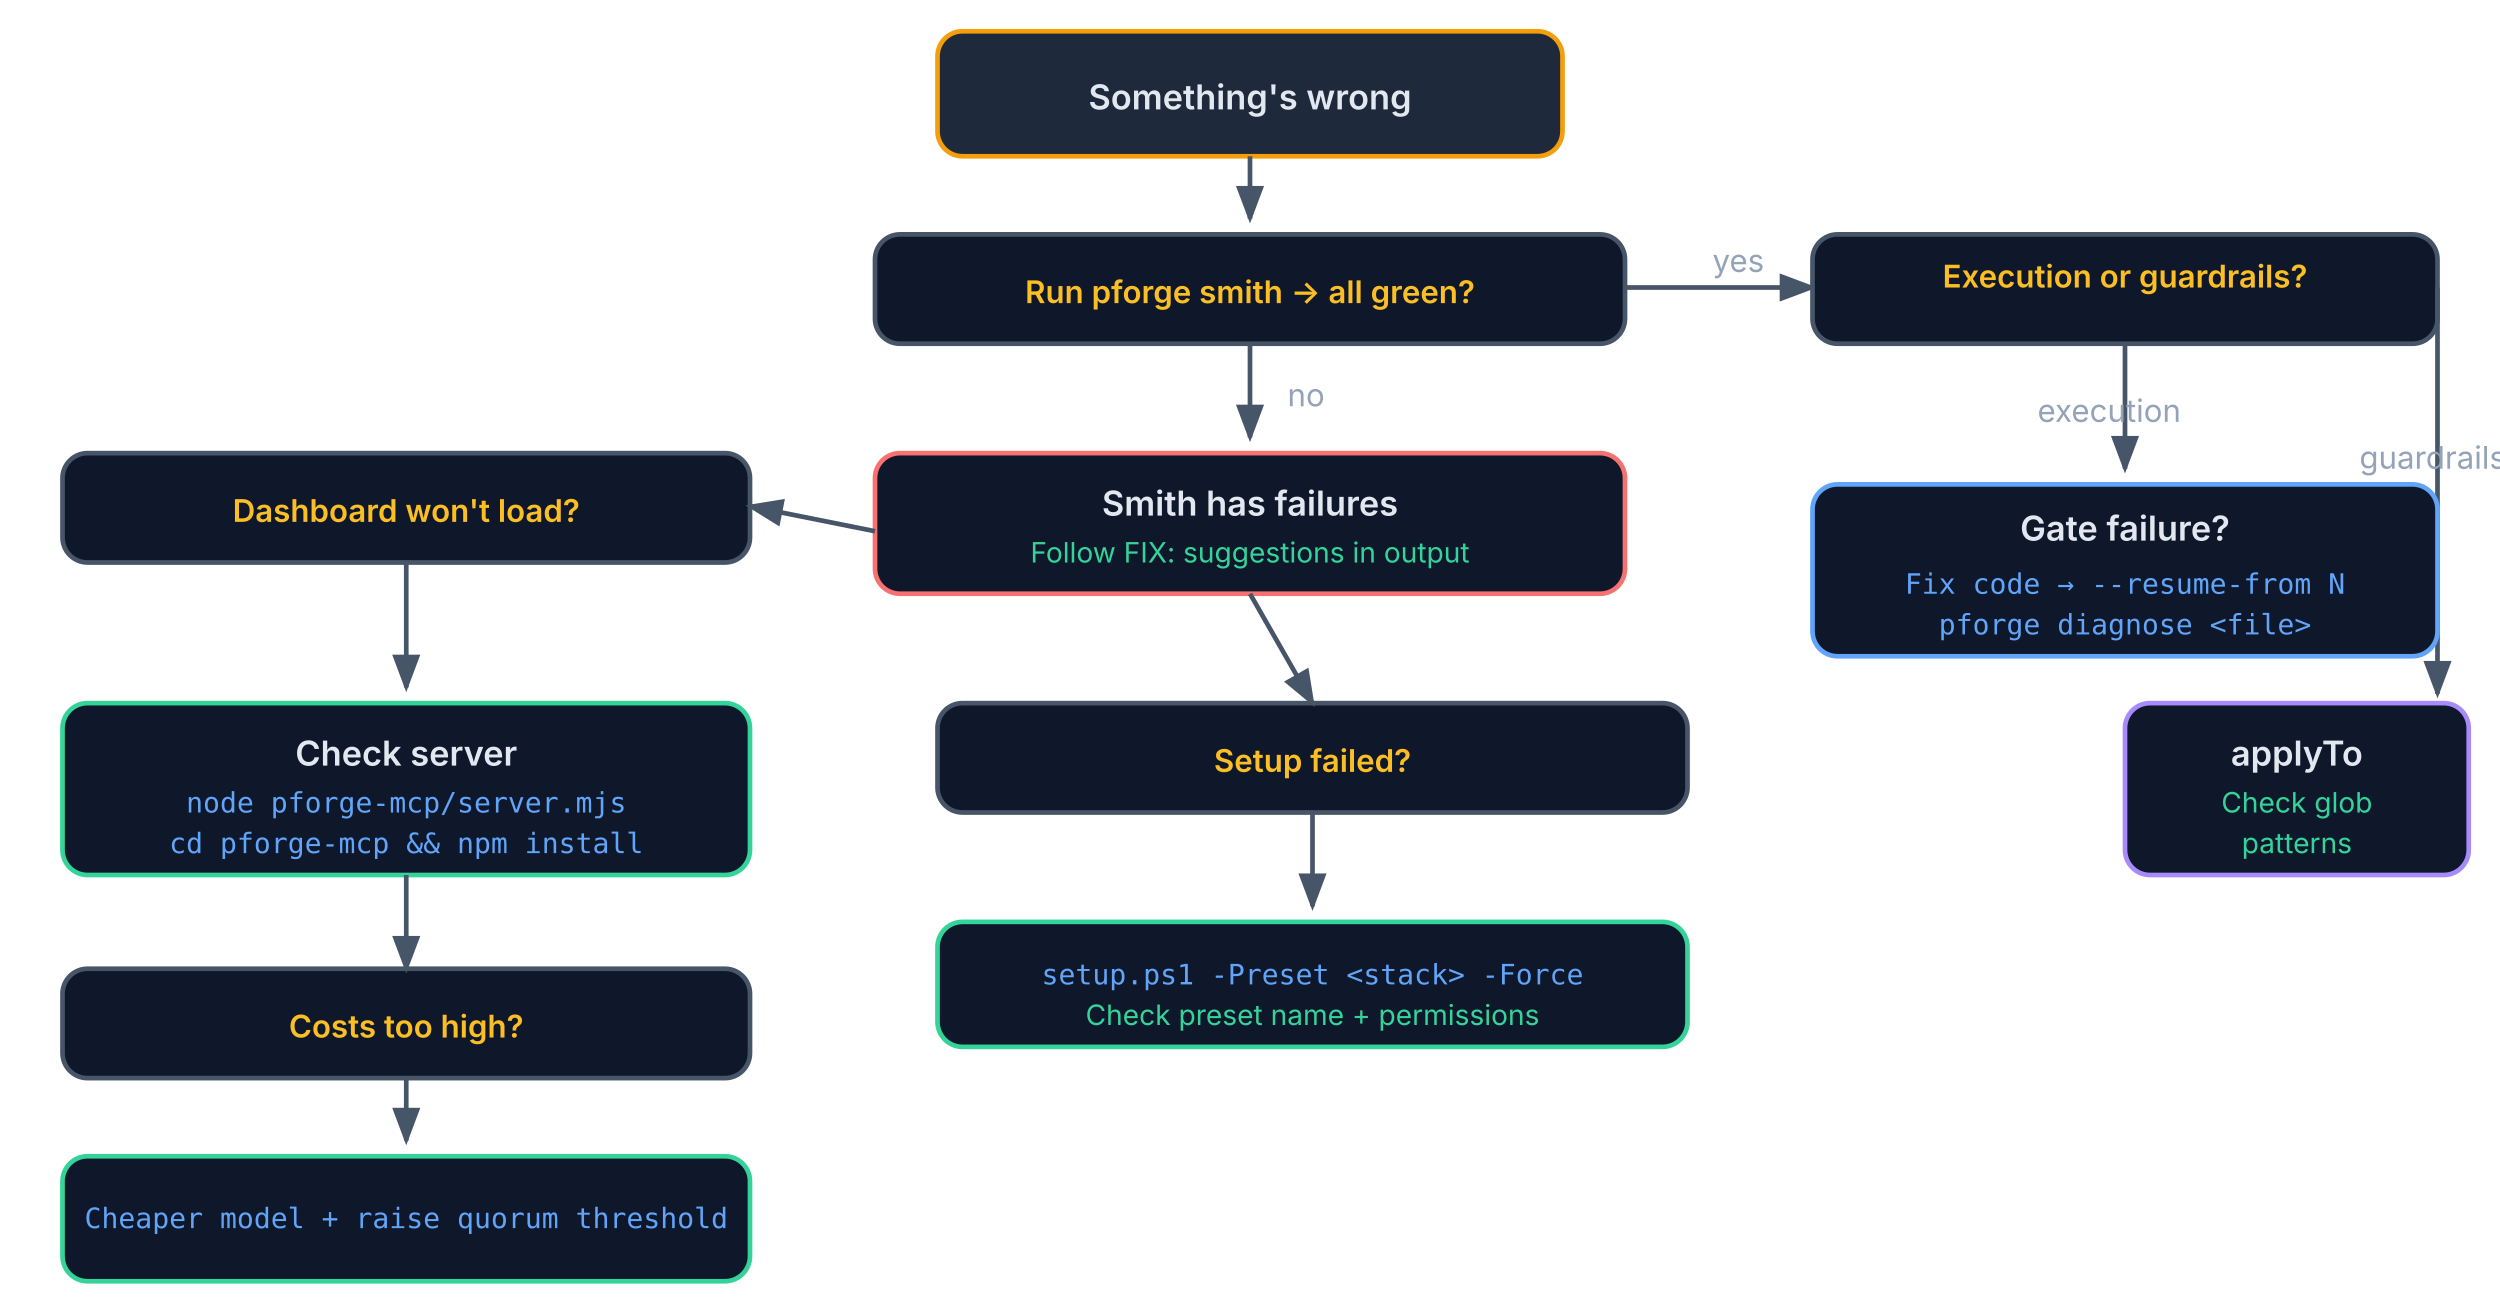
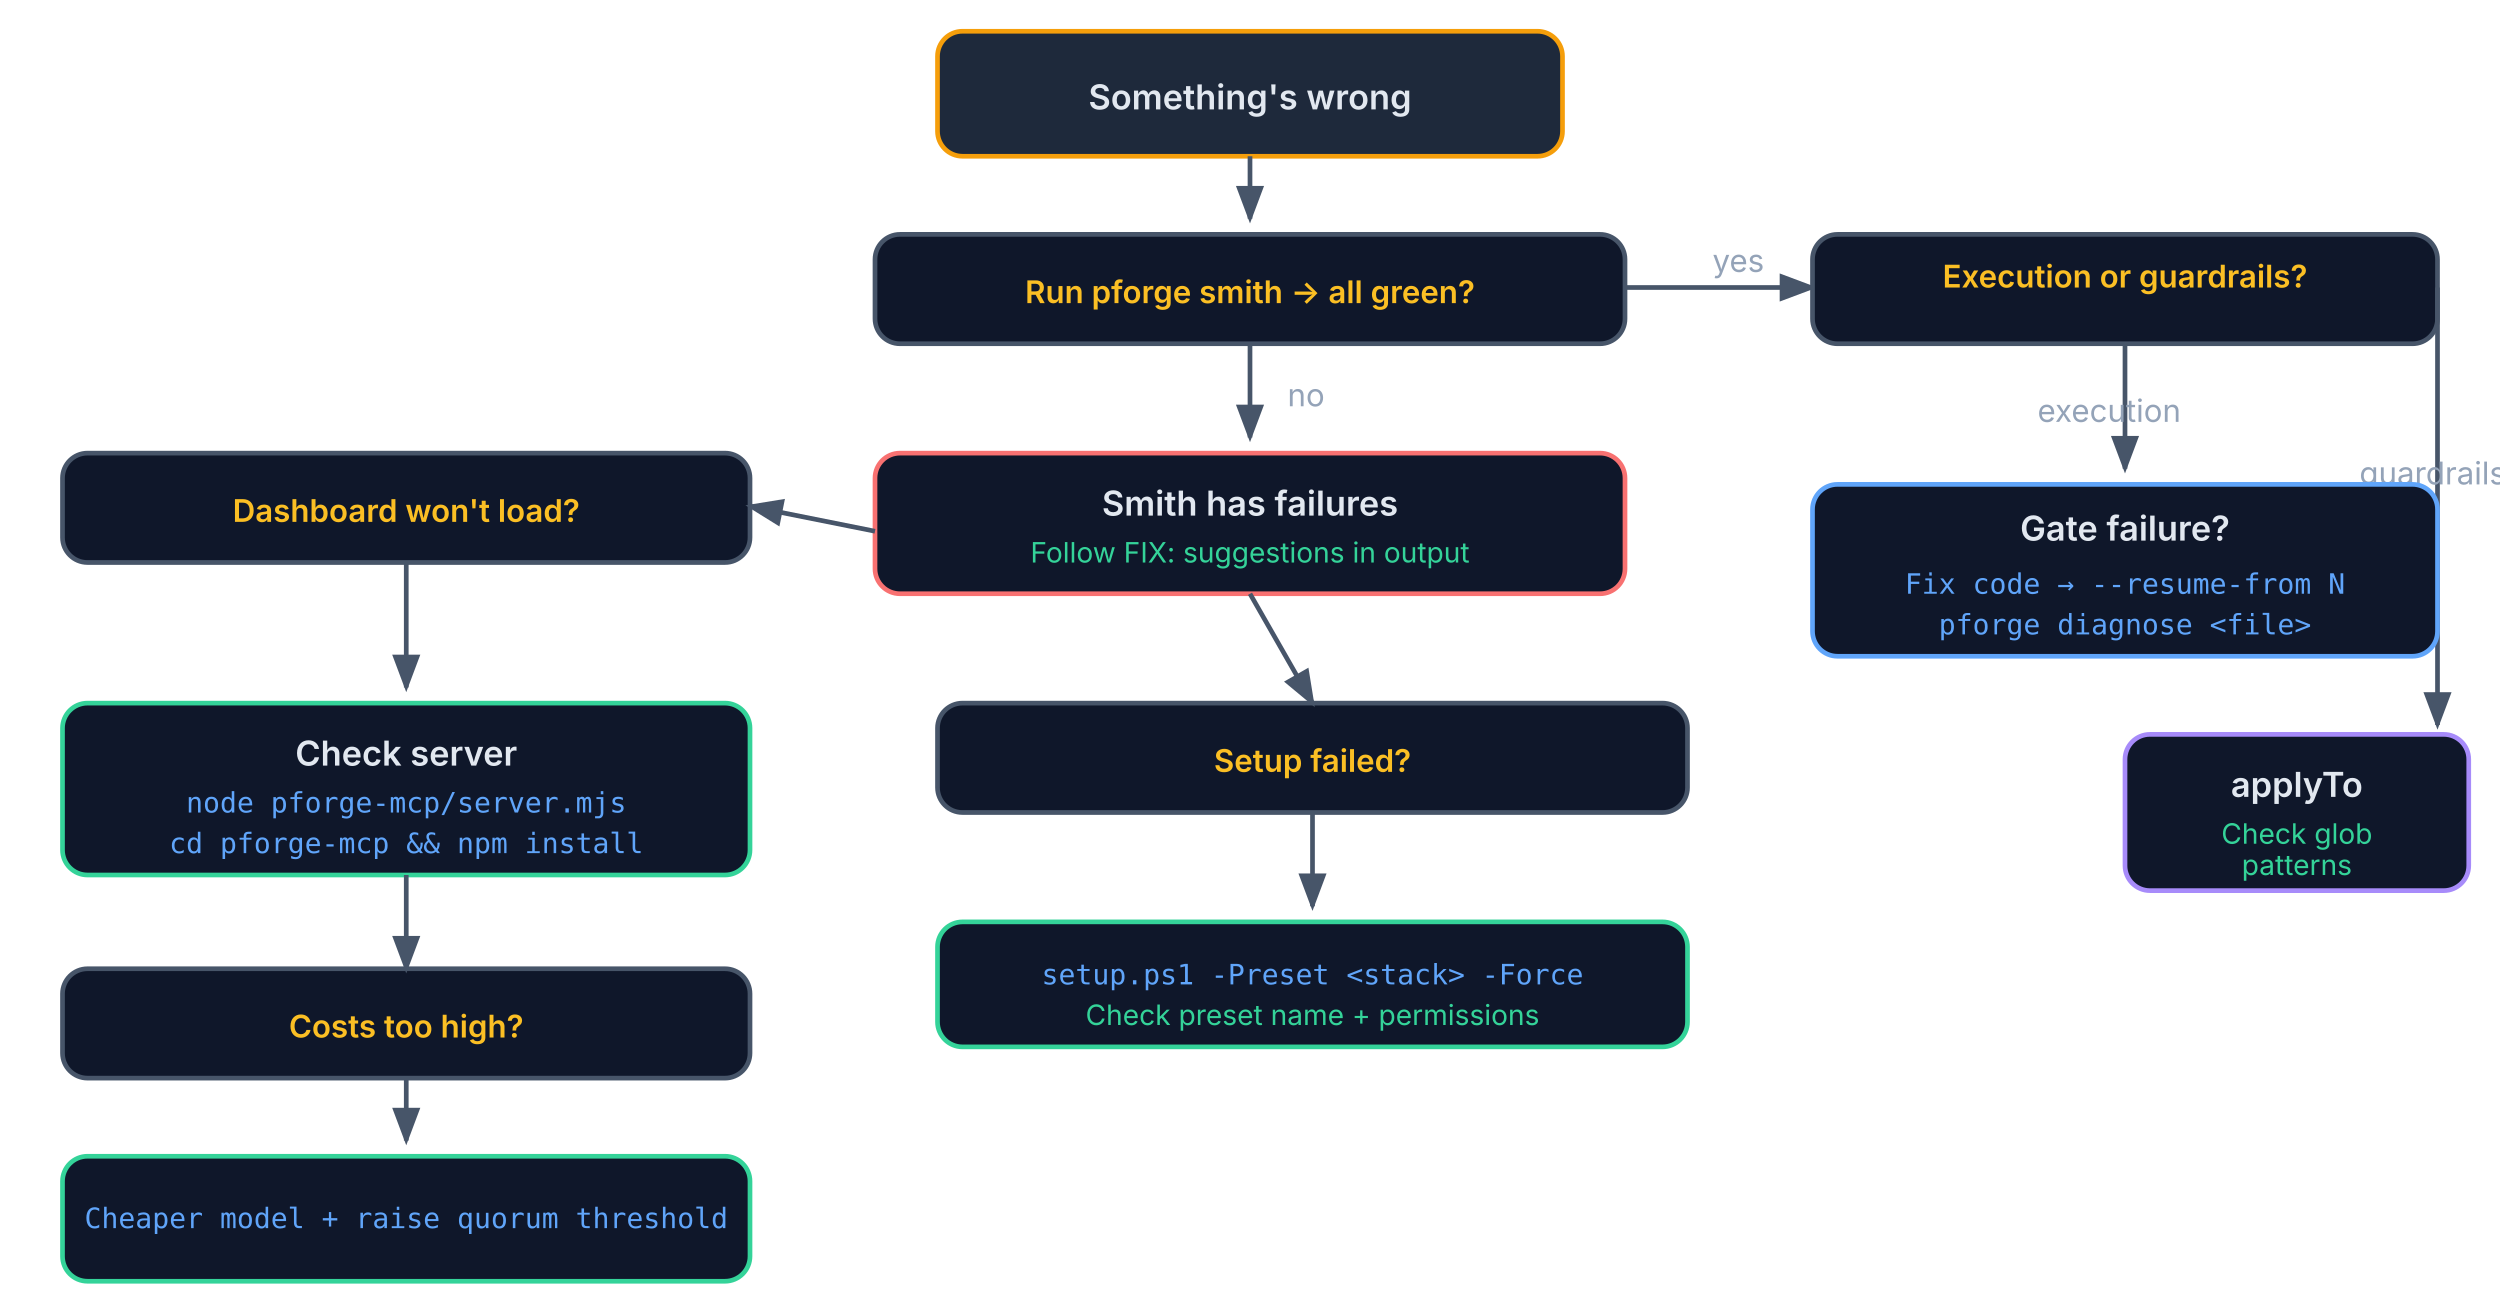
<svg xmlns="http://www.w3.org/2000/svg" viewBox="0 0 800 420" fill="none">
  <style>
    text { font-family: 'Inter', sans-serif; }
    .node { rx: 8; ry: 8; stroke-width: 1.5; }
    .arrow { stroke: #475569; stroke-width: 1.5; fill: none; marker-end: url(#ah3); }
    .label { font-size: 10px; fill: #94a3b8; }
    .title { font-size: 11px; fill: #e2e8f0; font-weight: 600; }
    .q { font-size: 10px; fill: #fbbf24; font-weight: 600; }
    .fix { font-size: 9px; fill: #34d399; }
    .cmd { font-size: 9px; fill: #60a5fa; font-family: 'JetBrains Mono', monospace; }
  </style>
  <defs>
    <marker id="ah3" markerWidth="8" markerHeight="6" refX="7" refY="3" orient="auto">
      <path d="M0,0 L8,3 L0,6" fill="#475569" />
    </marker>
  </defs>
  <rect x="300" y="10" width="200" height="40" class="node" fill="#1e293b" stroke="#f59e0b" />
  <text x="400" y="35" class="title" text-anchor="middle">Something's wrong</text>
  <path d="M400,50 L400,70" class="arrow" />
  <rect x="280" y="75" width="240" height="35" class="node" fill="#0f172a" stroke="#475569" />
  <text x="400" y="97" class="q" text-anchor="middle">Run pforge smith → all green?</text>
  <path d="M520,92 L580,92" class="arrow" />
  <text x="548" y="87" class="label">yes</text>
  <path d="M400,110 L400,140" class="arrow" />
  <text x="412" y="130" class="label">no</text>
  <rect x="580" y="75" width="200" height="35" class="node" fill="#0f172a" stroke="#475569" />
  <text x="680" y="92" class="q" text-anchor="middle">Execution or guardrails?</text>
  <path d="M680,110 L680,150" class="arrow" />
  <text x="652" y="135" class="label">execution</text>
-   <path d="M780,92 L780,222" class="arrow" />
-   <text x="755" y="150" class="label">guardrails</text>
+   <path d="M780,92 L780,232" class="arrow" />
+   <text x="755" y="155" class="label">guardrails</text>
  <rect x="280" y="145" width="240" height="45" class="node" fill="#0f172a" stroke="#f87171" />
  <text x="400" y="165" class="title" text-anchor="middle">Smith has failures</text>
  <text x="400" y="180" class="fix" text-anchor="middle">Follow FIX: suggestions in output</text>
  <rect x="580" y="155" width="200" height="55" class="node" fill="#0f172a" stroke="#60a5fa" />
  <text x="680" y="173" class="title" text-anchor="middle">Gate failure?</text>
  <text x="680" y="190" class="cmd" text-anchor="middle">Fix code → --resume-from N</text>
  <text x="680" y="203" class="cmd" text-anchor="middle">pforge diagnose &lt;file&gt;</text>
-   <rect x="680" y="225" width="110" height="55" class="node" fill="#0f172a" stroke="#a78bfa" />
-   <text x="735" y="245" class="title" text-anchor="middle">applyTo</text>
-   <text x="735" y="260" class="fix" text-anchor="middle">Check glob</text>
-   <text x="735" y="273" class="fix" text-anchor="middle">patterns</text>
+   <rect x="680" y="235" width="110" height="50" class="node" fill="#0f172a" stroke="#a78bfa" />
+   <text x="735" y="255" class="title" text-anchor="middle">applyTo</text>
+   <text x="735" y="270" class="fix" text-anchor="middle">Check glob</text>
+   <text x="735" y="280" class="fix" text-anchor="middle">patterns</text>
  <rect x="20" y="145" width="220" height="35" class="node" fill="#0f172a" stroke="#475569" />
  <text x="130" y="167" class="q" text-anchor="middle">Dashboard won't load?</text>
  <path d="M280,170 L240,162" class="arrow" />
  <path d="M130,180 L130,220" class="arrow" />
  <rect x="20" y="225" width="220" height="55" class="node" fill="#0f172a" stroke="#34d399" />
  <text x="130" y="245" class="title" text-anchor="middle">Check server</text>
  <text x="130" y="260" class="cmd" text-anchor="middle">node pforge-mcp/server.mjs</text>
  <text x="130" y="273" class="cmd" text-anchor="middle">cd pforge-mcp &amp;&amp; npm install</text>
  <rect x="20" y="310" width="220" height="35" class="node" fill="#0f172a" stroke="#475569" />
  <text x="130" y="332" class="q" text-anchor="middle">Costs too high?</text>
  <path d="M130,280 L130,310" class="arrow" />
  <path d="M130,345 L130,365" class="arrow" />
  <rect x="20" y="370" width="220" height="40" class="node" fill="#0f172a" stroke="#34d399" />
  <text x="130" y="393" class="cmd" text-anchor="middle">Cheaper model + raise quorum threshold</text>
  <rect x="300" y="225" width="240" height="35" class="node" fill="#0f172a" stroke="#475569" />
  <text x="420" y="247" class="q" text-anchor="middle">Setup failed?</text>
  <path d="M400,190 L420,225" class="arrow" />
  <path d="M420,260 L420,290" class="arrow" />
  <rect x="300" y="295" width="240" height="40" class="node" fill="#0f172a" stroke="#34d399" />
  <text x="420" y="315" class="cmd" text-anchor="middle">setup.ps1 -Preset &lt;stack&gt; -Force</text>
  <text x="420" y="328" class="fix" text-anchor="middle">Check preset name + permissions</text>
</svg>
